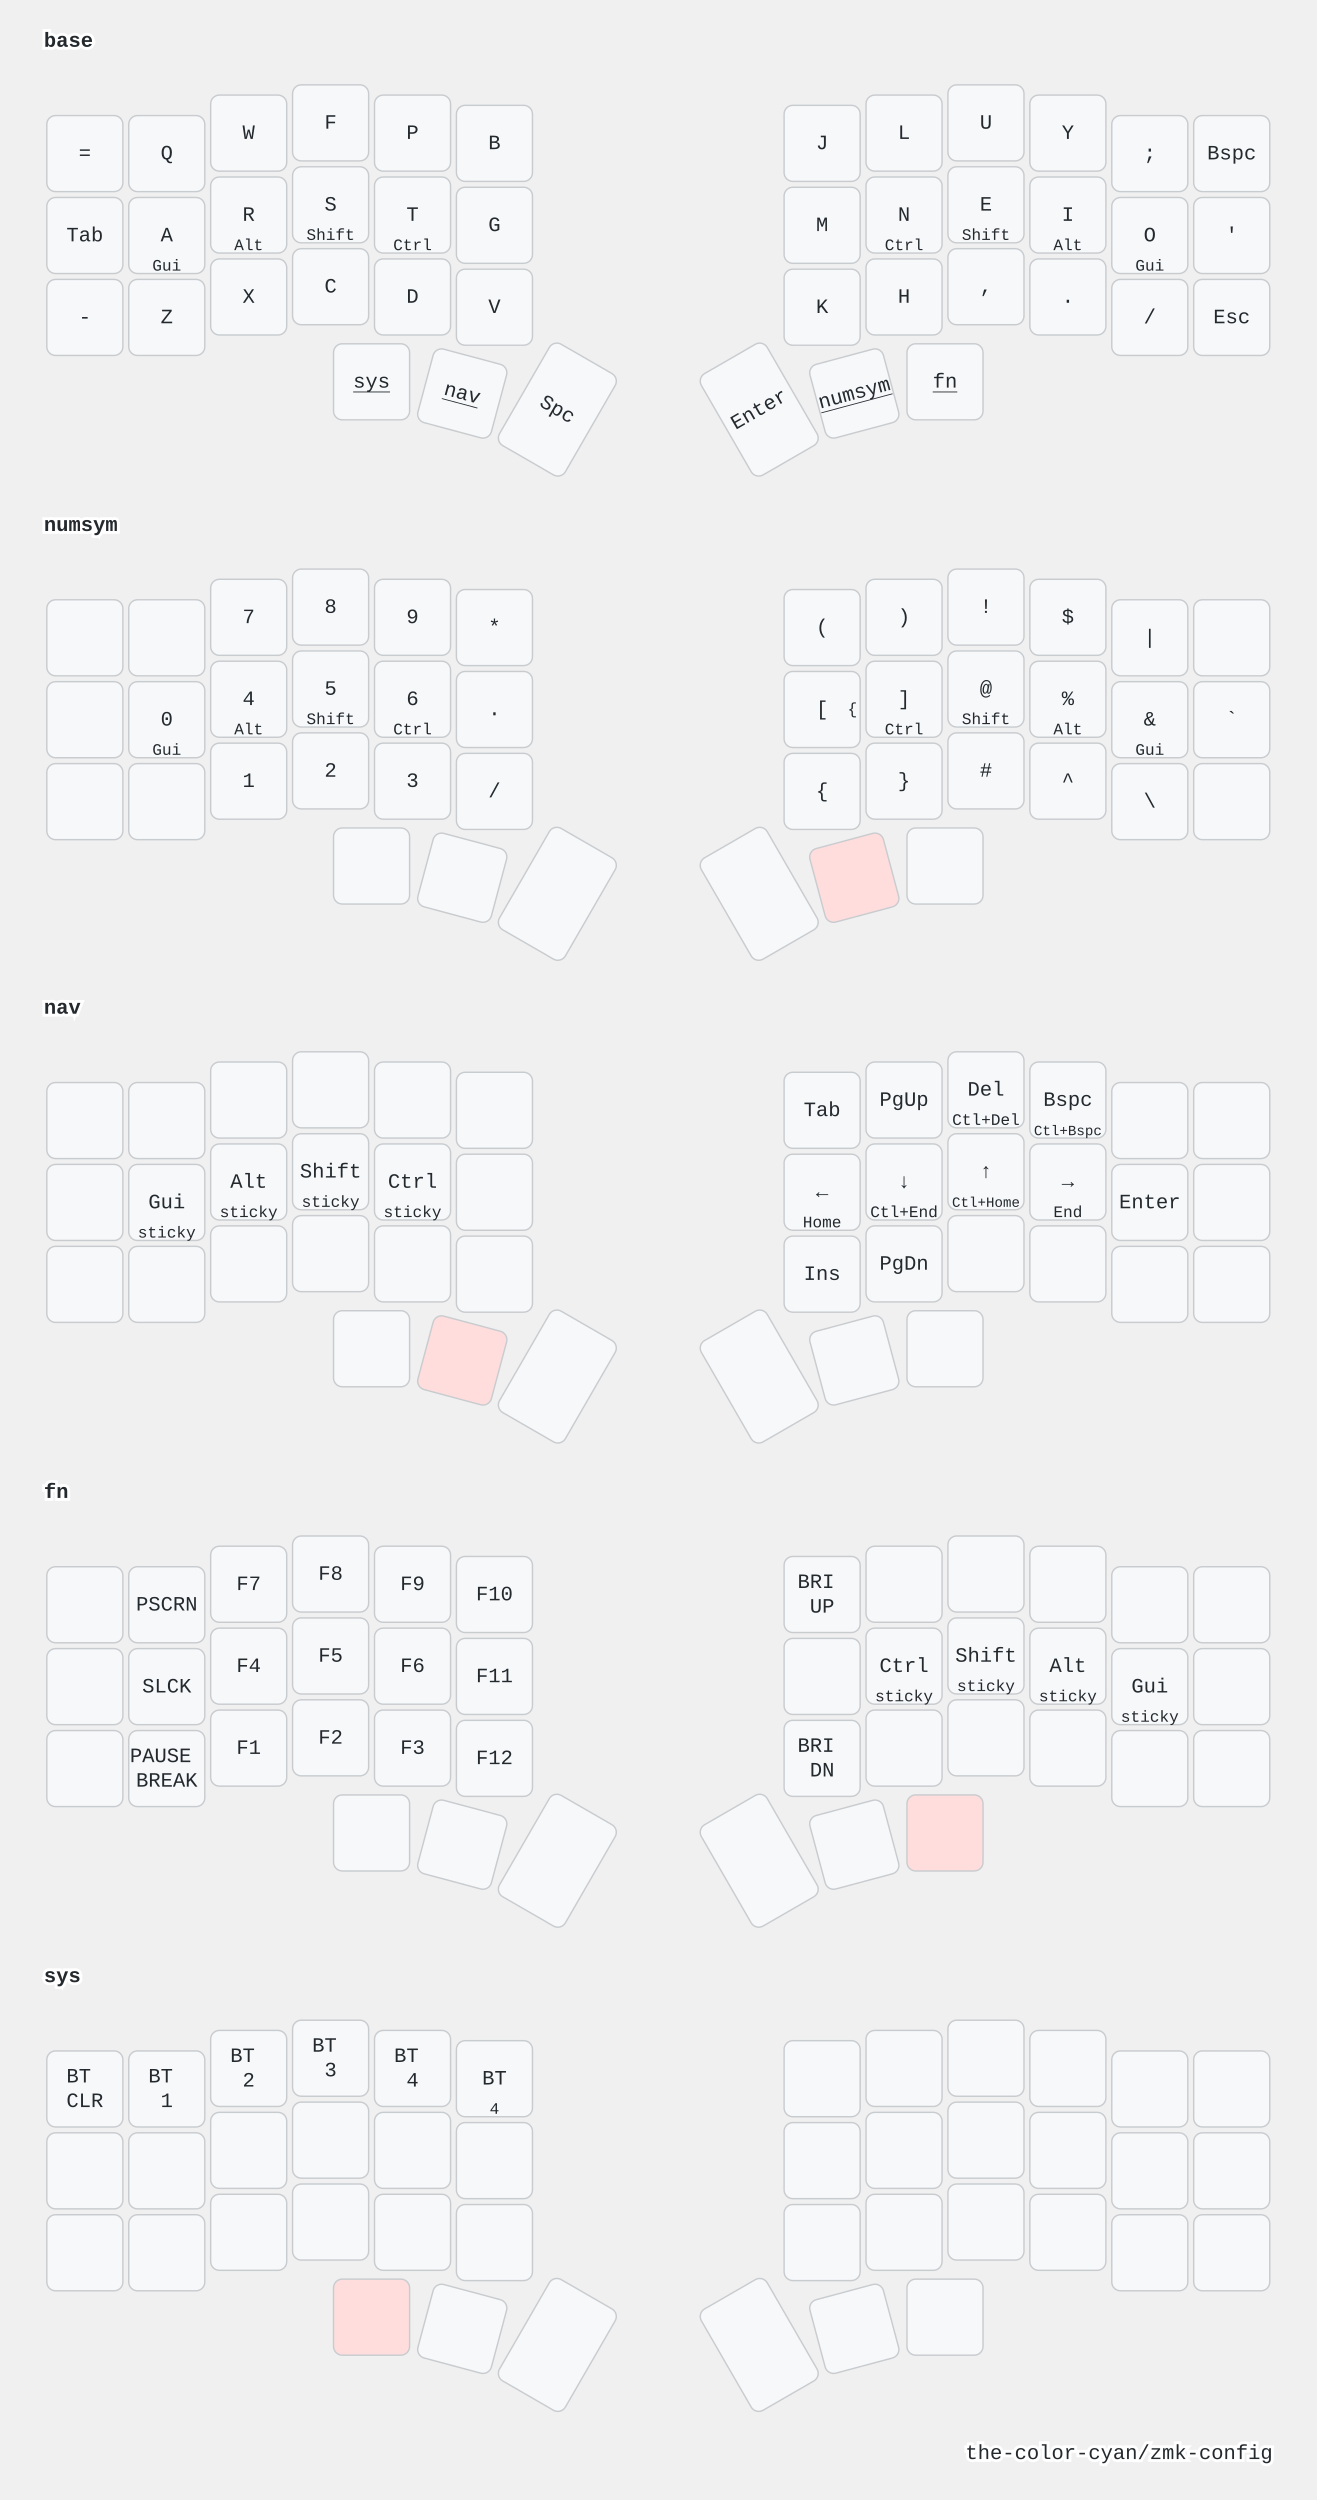
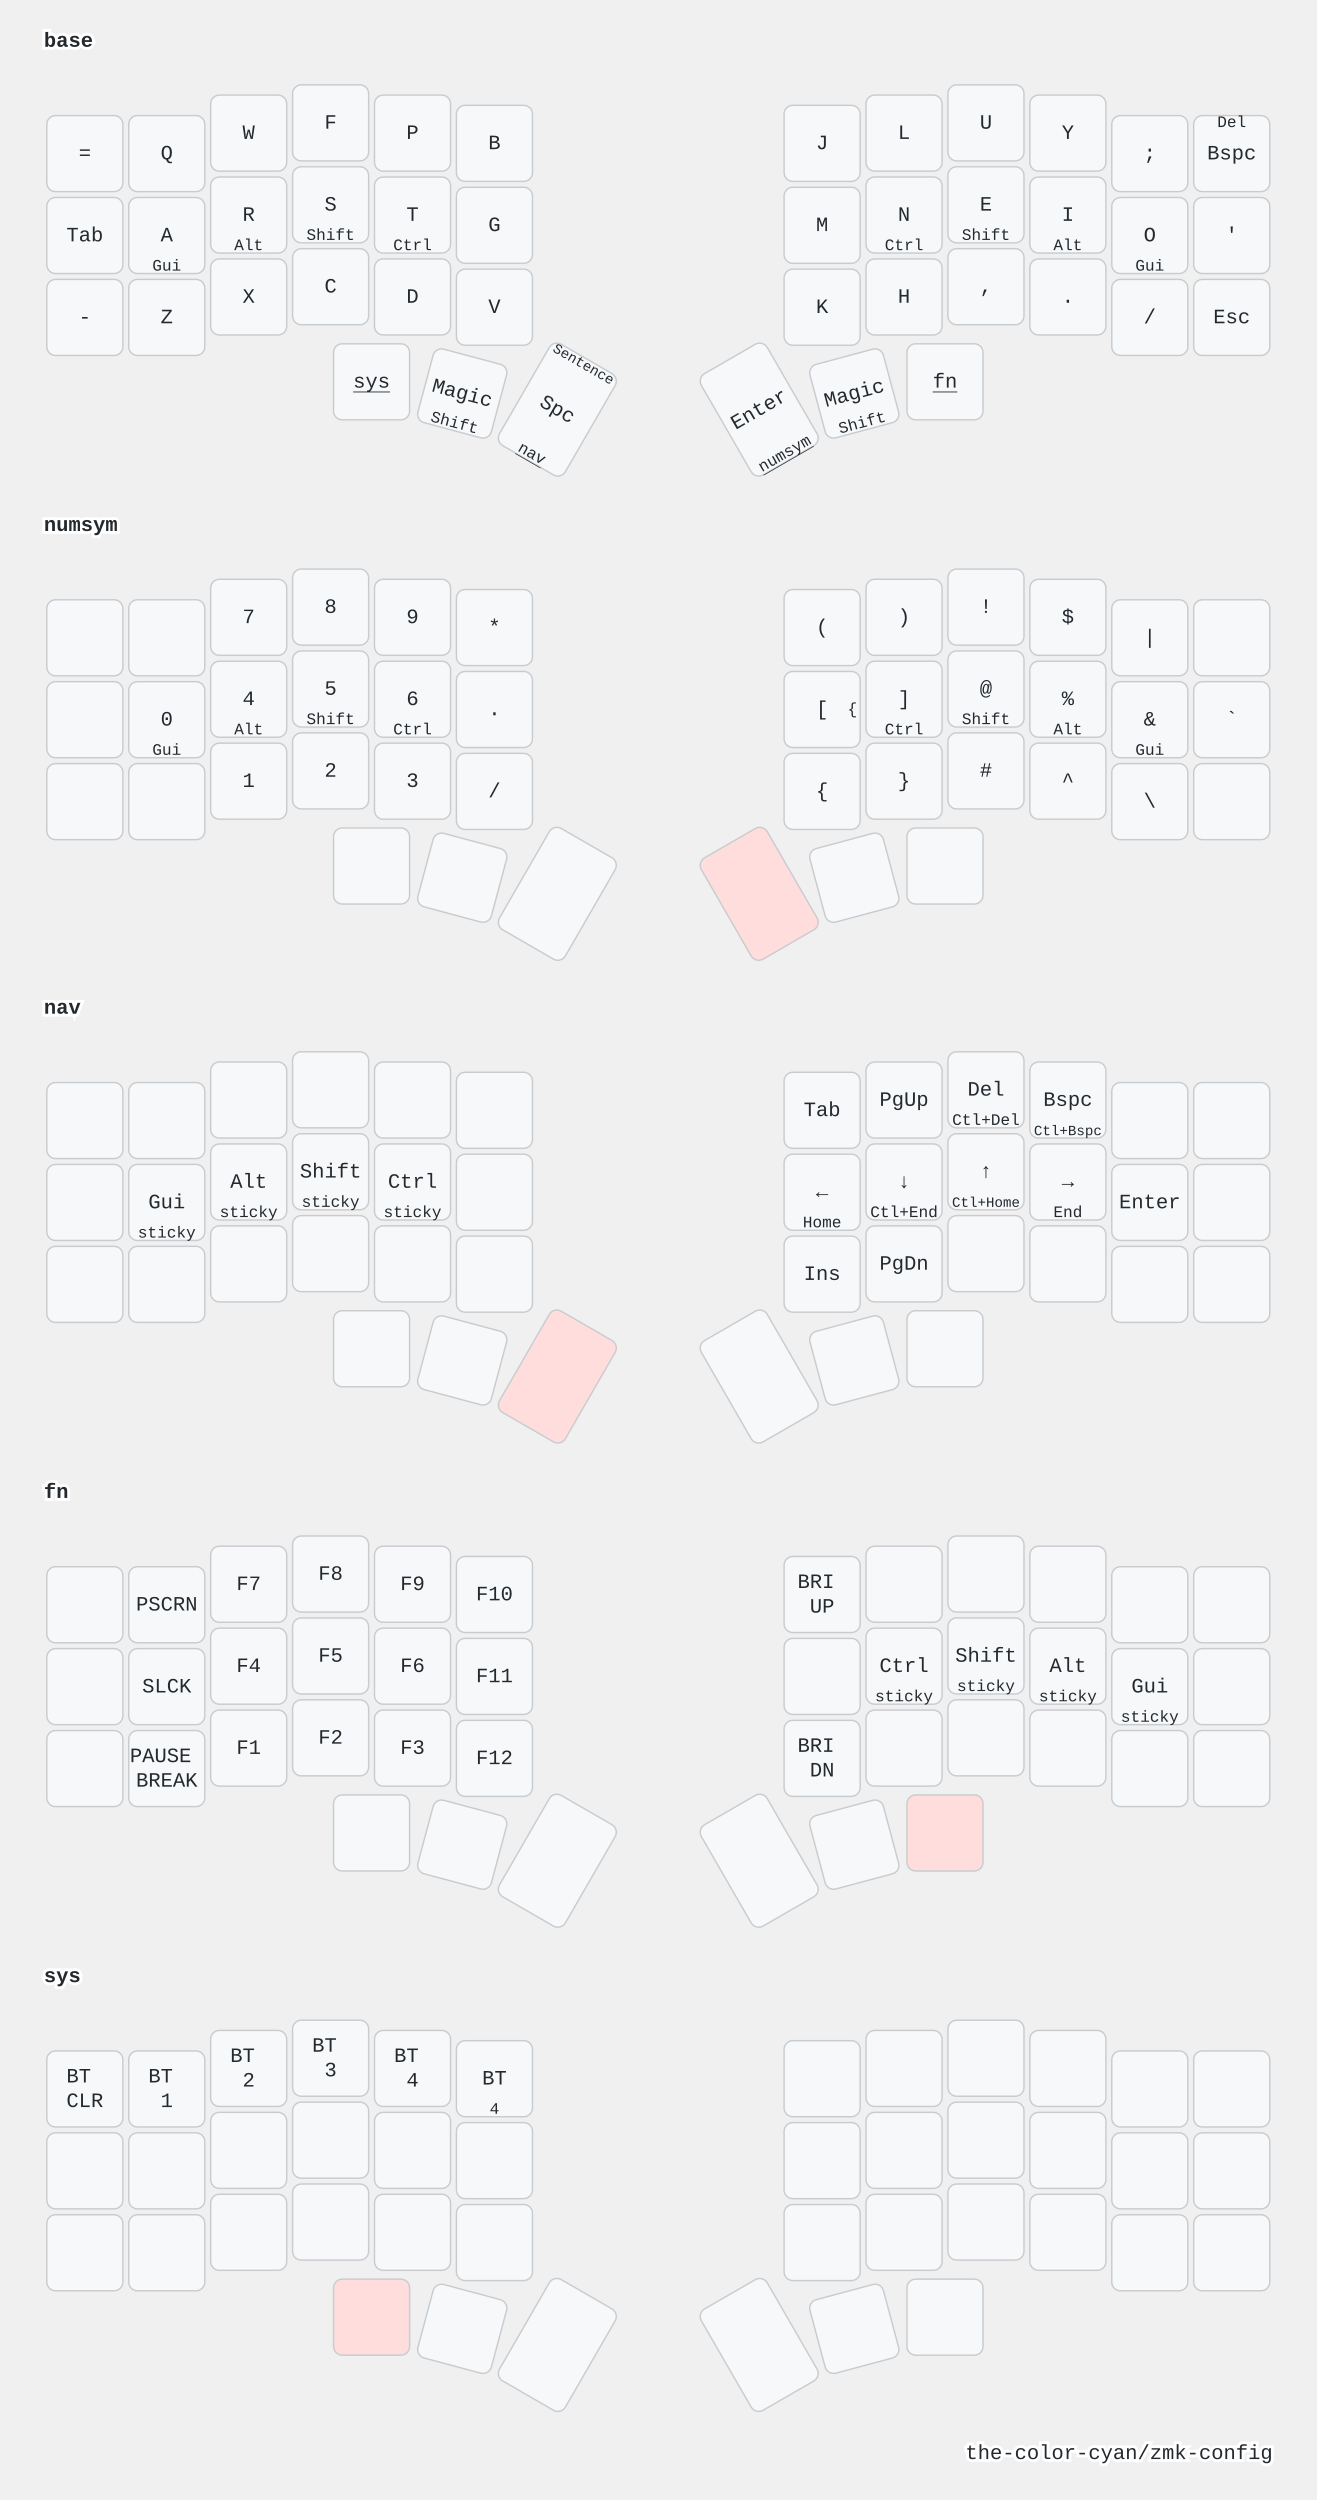
<svg xmlns="http://www.w3.org/2000/svg" xmlns:xlink="http://www.w3.org/1999/xlink" width="900" height="1709" viewBox="0 0 900 1709" class="keymap">
  <defs>/* start glyphs */
<svg id="mdi:play-pause">
      <svg id="mdi-play-pause" viewBox="0 0 24 24">
        <path d="M3,5V19L11,12M13,19H16V5H13M18,5V19H21V5" />
      </svg>
    </svg>
    <svg id="mdi:skip-backward">
      <svg id="mdi-skip-backward" viewBox="0 0 24 24">
        <path d="M20,5V19L13,12M6,5V19H4V5M13,5V19L6,12" />
      </svg>
    </svg>
    <svg id="mdi:skip-forward">
      <svg id="mdi-skip-forward" viewBox="0 0 24 24">
        <path d="M4,5V19L11,12M18,5V19H20V5M11,5V19L18,12" />
      </svg>
    </svg>
    <svg id="mdi:volume-high">
      <svg id="mdi-volume-high" viewBox="0 0 24 24">
        <path d="M14,3.23V5.29C16.89,6.15 19,8.83 19,12C19,15.17 16.89,17.84 14,18.7V20.77C18,19.86 21,16.28 21,12C21,7.72 18,4.14 14,3.23M16.5,12C16.5,10.23 15.5,8.71 14,7.97V16C15.5,15.29 16.5,13.76 16.5,12M3,9V15H7L12,20V4L7,9H3Z" />
      </svg>
    </svg>
    <svg id="mdi:volume-medium">
      <svg id="mdi-volume-medium" viewBox="0 0 24 24">
        <path d="M5,9V15H9L14,20V4L9,9M18.5,12C18.5,10.23 17.5,8.71 16,7.97V16C17.5,15.29 18.5,13.76 18.5,12Z" />
      </svg>
    </svg>
    <svg id="mdi:volume-off">
      <svg id="mdi-volume-off" viewBox="0 0 24 24">
        <path d="M12,4L9.91,6.09L12,8.18M4.27,3L3,4.27L7.73,9H3V15H7L12,20V13.27L16.25,17.53C15.58,18.04 14.83,18.46 14,18.7V20.77C15.38,20.45 16.63,19.82 17.68,18.96L19.73,21L21,19.73L12,10.73M19,12C19,12.94 18.8,13.82 18.46,14.64L19.97,16.15C20.62,14.91 21,13.5 21,12C21,7.72 18,4.14 14,3.23V5.29C16.89,6.15 19,8.83 19,12M16.5,12C16.5,10.23 15.5,8.71 14,7.97V10.18L16.45,12.63C16.5,12.43 16.5,12.21 16.5,12Z" />
      </svg>
    </svg>
  </defs>/* end glyphs */
<style>/* inherit to force styles through use tags */
svg path {
    fill: inherit;
}

/* font and background color specifications */
svg.keymap {
    font-family: SFMono-Regular,Consolas,Liberation Mono,Menlo,monospace;
    font-size: 14px;
    font-kerning: normal;
    text-rendering: optimizeLegibility;
    fill: #24292e;
}

/* default key styling */
rect.key {
    fill: #f6f8fa;
}

rect.key, rect.combo {
    stroke: #c9cccf;
    stroke-width: 1;
}

/* default key side styling, only used is draw_key_sides is set */
rect.side {
    filter: brightness(90%);
}

/* color accent for combo boxes */
rect.combo, rect.combo-separate {
    fill: #cdf;
}

/* color accent for held keys */
rect.held, rect.combo.held {
    fill: #fdd;
}

/* color accent for ghost (optional) keys */
rect.ghost, rect.combo.ghost {
    stroke-dasharray: 4, 4;
    stroke-width: 2;
}

text {
    text-anchor: middle;
    dominant-baseline: middle;
}

/* styling for layer labels */
text.label {
    font-weight: bold;
    text-anchor: start;
    stroke: white;
    stroke-width: 4;
    paint-order: stroke;
}

/* styling for optional footer */
text.footer {
    text-anchor: end;
    dominant-baseline: auto;
    stroke: white;
    stroke-width: 4;
    paint-order: stroke;
}

/* styling for combo tap, and key non-tap label text */
text.combo, text.hold, text.shifted, text.left, text.right {
    font-size: 11px;
}

text.hold {
    text-anchor: middle;
    dominant-baseline: auto;
}

text.shifted {
    text-anchor: middle;
    dominant-baseline: hanging;
}

text.left {
    text-anchor: start;
}

text.right {
    text-anchor: end;
}

text.layer-activator {
    text-decoration: underline;
}

/* styling for hold/shifted label text in combo box */
text.combo.hold, text.combo.shifted, text.combo.left, text.combo.right {
    font-size: 8px;
}

/* lighter symbol for transparent keys */
text.trans {
    fill: #7b7e81;
}

/* styling for combo dendrons */
path.combo {
    stroke-width: 1;
    stroke: gray;
    fill: none;
}

/* Start Tabler Icons Cleanup */
/* cannot use height/width with glyphs */
.icon-tabler &gt; path {
    fill: inherit;
    stroke: inherit;
    stroke-width: 2;
}
/* hide tabler's default box */
.icon-tabler &gt; path[stroke="none"][fill="none"] {
    visibility: hidden;
}
/* End Tabler Icons Cleanup */

@media (prefers-color-scheme: dark) {
svg.keymap { fill: #d1d6db; }
rect.key { fill: #3f4750; }
rect.key, rect.combo { stroke: #60666c; }
rect.combo, rect.combo-separate { fill: #1f3d7a; }
rect.held, rect.combo.held { fill: #854747; }
text.label, text.footer { stroke: black; }
text.trans { fill: #7e8184; }
path.combo { stroke: #7f7f7f; }

}</style>
  <g transform="translate(30, 0)" class="layer-base">
    <text x="0" y="28" class="label" id="base">base</text>
    <g transform="translate(0, 56)">
      <g transform="translate(28, 49)" class="key keypos-0">
        <rect rx="6" ry="6" x="-26" y="-26" width="52" height="52" class="key" />
        <text x="0" y="0" class="key tap">=</text>
      </g>
      <g transform="translate(84, 49)" class="key keypos-1">
        <rect rx="6" ry="6" x="-26" y="-26" width="52" height="52" class="key" />
        <text x="0" y="0" class="key tap">Q</text>
      </g>
      <g transform="translate(140, 35)" class="key keypos-2">
        <rect rx="6" ry="6" x="-26" y="-26" width="52" height="52" class="key" />
        <text x="0" y="0" class="key tap">W</text>
      </g>
      <g transform="translate(196, 28)" class="key keypos-3">
        <rect rx="6" ry="6" x="-26" y="-26" width="52" height="52" class="key" />
        <text x="0" y="0" class="key tap">F</text>
      </g>
      <g transform="translate(252, 35)" class="key keypos-4">
        <rect rx="6" ry="6" x="-26" y="-26" width="52" height="52" class="key" />
        <text x="0" y="0" class="key tap">P</text>
      </g>
      <g transform="translate(308, 42)" class="key keypos-5">
        <rect rx="6" ry="6" x="-26" y="-26" width="52" height="52" class="key" />
        <text x="0" y="0" class="key tap">B</text>
      </g>
      <g transform="translate(532, 42)" class="key keypos-6">
        <rect rx="6" ry="6" x="-26" y="-26" width="52" height="52" class="key" />
        <text x="0" y="0" class="key tap">J</text>
      </g>
      <g transform="translate(588, 35)" class="key keypos-7">
        <rect rx="6" ry="6" x="-26" y="-26" width="52" height="52" class="key" />
        <text x="0" y="0" class="key tap">L</text>
      </g>
      <g transform="translate(644, 28)" class="key keypos-8">
        <rect rx="6" ry="6" x="-26" y="-26" width="52" height="52" class="key" />
        <text x="0" y="0" class="key tap">U</text>
      </g>
      <g transform="translate(700, 35)" class="key keypos-9">
        <rect rx="6" ry="6" x="-26" y="-26" width="52" height="52" class="key" />
        <text x="0" y="0" class="key tap">Y</text>
      </g>
      <g transform="translate(756, 49)" class="key keypos-10">
        <rect rx="6" ry="6" x="-26" y="-26" width="52" height="52" class="key" />
        <text x="0" y="0" class="key tap">;</text>
      </g>
      <g transform="translate(812, 49)" class="key keypos-11">
        <rect rx="6" ry="6" x="-26" y="-26" width="52" height="52" class="key" />
        <text x="0" y="0" class="key tap">Bspc</text>
+         <text x="0" y="-24" class="key shifted">Del</text>
      </g>
      <g transform="translate(28, 105)" class="key keypos-12">
        <rect rx="6" ry="6" x="-26" y="-26" width="52" height="52" class="key" />
        <text x="0" y="0" class="key tap">Tab</text>
      </g>
      <g transform="translate(84, 105)" class="key keypos-13">
        <rect rx="6" ry="6" x="-26" y="-26" width="52" height="52" class="key" />
        <text x="0" y="0" class="key tap">A</text>
        <text x="0" y="24" class="key hold">Gui</text>
      </g>
      <g transform="translate(140, 91)" class="key keypos-14">
        <rect rx="6" ry="6" x="-26" y="-26" width="52" height="52" class="key" />
        <text x="0" y="0" class="key tap">R</text>
        <text x="0" y="24" class="key hold">Alt</text>
      </g>
      <g transform="translate(196, 84)" class="key keypos-15">
        <rect rx="6" ry="6" x="-26" y="-26" width="52" height="52" class="key" />
        <text x="0" y="0" class="key tap">S</text>
        <text x="0" y="24" class="key hold">Shift</text>
      </g>
      <g transform="translate(252, 91)" class="key keypos-16">
        <rect rx="6" ry="6" x="-26" y="-26" width="52" height="52" class="key" />
        <text x="0" y="0" class="key tap">T</text>
        <text x="0" y="24" class="key hold">Ctrl</text>
      </g>
      <g transform="translate(308, 98)" class="key keypos-17">
        <rect rx="6" ry="6" x="-26" y="-26" width="52" height="52" class="key" />
        <text x="0" y="0" class="key tap">G</text>
      </g>
      <g transform="translate(532, 98)" class="key keypos-18">
        <rect rx="6" ry="6" x="-26" y="-26" width="52" height="52" class="key" />
        <text x="0" y="0" class="key tap">M</text>
      </g>
      <g transform="translate(588, 91)" class="key keypos-19">
        <rect rx="6" ry="6" x="-26" y="-26" width="52" height="52" class="key" />
        <text x="0" y="0" class="key tap">N</text>
        <text x="0" y="24" class="key hold">Ctrl</text>
      </g>
      <g transform="translate(644, 84)" class="key keypos-20">
        <rect rx="6" ry="6" x="-26" y="-26" width="52" height="52" class="key" />
        <text x="0" y="0" class="key tap">E</text>
        <text x="0" y="24" class="key hold">Shift</text>
      </g>
      <g transform="translate(700, 91)" class="key keypos-21">
        <rect rx="6" ry="6" x="-26" y="-26" width="52" height="52" class="key" />
        <text x="0" y="0" class="key tap">I</text>
        <text x="0" y="24" class="key hold">Alt</text>
      </g>
      <g transform="translate(756, 105)" class="key keypos-22">
        <rect rx="6" ry="6" x="-26" y="-26" width="52" height="52" class="key" />
        <text x="0" y="0" class="key tap">O</text>
        <text x="0" y="24" class="key hold">Gui</text>
      </g>
      <g transform="translate(812, 105)" class="key keypos-23">
        <rect rx="6" ry="6" x="-26" y="-26" width="52" height="52" class="key" />
        <text x="0" y="0" class="key tap">'</text>
      </g>
      <g transform="translate(28, 161)" class="key keypos-24">
        <rect rx="6" ry="6" x="-26" y="-26" width="52" height="52" class="key" />
        <text x="0" y="0" class="key tap">-</text>
      </g>
      <g transform="translate(84, 161)" class="key keypos-25">
        <rect rx="6" ry="6" x="-26" y="-26" width="52" height="52" class="key" />
        <text x="0" y="0" class="key tap">Z</text>
      </g>
      <g transform="translate(140, 147)" class="key keypos-26">
        <rect rx="6" ry="6" x="-26" y="-26" width="52" height="52" class="key" />
        <text x="0" y="0" class="key tap">X</text>
      </g>
      <g transform="translate(196, 140)" class="key keypos-27">
        <rect rx="6" ry="6" x="-26" y="-26" width="52" height="52" class="key" />
        <text x="0" y="0" class="key tap">C</text>
      </g>
      <g transform="translate(252, 147)" class="key keypos-28">
        <rect rx="6" ry="6" x="-26" y="-26" width="52" height="52" class="key" />
        <text x="0" y="0" class="key tap">D</text>
      </g>
      <g transform="translate(308, 154)" class="key keypos-29">
        <rect rx="6" ry="6" x="-26" y="-26" width="52" height="52" class="key" />
        <text x="0" y="0" class="key tap">V</text>
      </g>
      <g transform="translate(532, 154)" class="key keypos-30">
        <rect rx="6" ry="6" x="-26" y="-26" width="52" height="52" class="key" />
        <text x="0" y="0" class="key tap">K</text>
      </g>
      <g transform="translate(588, 147)" class="key keypos-31">
        <rect rx="6" ry="6" x="-26" y="-26" width="52" height="52" class="key" />
        <text x="0" y="0" class="key tap">H</text>
      </g>
      <g transform="translate(644, 140)" class="key keypos-32">
        <rect rx="6" ry="6" x="-26" y="-26" width="52" height="52" class="key" />
        <text x="0" y="0" class="key tap">,</text>
      </g>
      <g transform="translate(700, 147)" class="key keypos-33">
        <rect rx="6" ry="6" x="-26" y="-26" width="52" height="52" class="key" />
        <text x="0" y="0" class="key tap">.</text>
      </g>
      <g transform="translate(756, 161)" class="key keypos-34">
        <rect rx="6" ry="6" x="-26" y="-26" width="52" height="52" class="key" />
        <text x="0" y="0" class="key tap">/</text>
      </g>
      <g transform="translate(812, 161)" class="key keypos-35">
        <rect rx="6" ry="6" x="-26" y="-26" width="52" height="52" class="key" />
        <text x="0" y="0" class="key tap">Esc</text>
      </g>
      <g transform="translate(224, 205)" class="key keypos-36">
        <rect rx="6" ry="6" x="-26" y="-26" width="52" height="52" class="key" />
        <a href="#sys">
          <text x="0" y="0" class="key tap layer-activator">sys</text>
        </a>
      </g>
      <g transform="translate(286, 213) rotate(15.0)" class="key keypos-37">
        <rect rx="6" ry="6" x="-26" y="-26" width="52" height="52" class="key" />
-         <a href="#nav">
-           <text x="0" y="0" class="key tap layer-activator">nav</text>
-         </a>
+         <text x="0" y="0" class="key tap">Magic</text>
+         <text x="0" y="24" class="key hold">Shift</text>
      </g>
      <g transform="translate(351, 224) rotate(30.0)" class="key keypos-38">
        <rect rx="6" ry="6" x="-26" y="-40" width="52" height="80" class="key" />
        <text x="0" y="0" class="key tap">Spc</text>
+         <a href="#nav">
+           <text x="0" y="38" class="key hold layer-activator">nav</text>
+         </a>
+         <text x="0" y="-38" class="key shifted">
+           <tspan style="font-size: 88%">Sentence</tspan>
+         </text>
      </g>
      <g transform="translate(489, 224) rotate(-30.0)" class="key keypos-39">
        <rect rx="6" ry="6" x="-26" y="-40" width="52" height="80" class="key" />
        <text x="0" y="0" class="key tap">Enter</text>
+         <a href="#numsym">
+           <text x="0" y="38" class="key hold layer-activator">numsym</text>
+         </a>
      </g>
      <g transform="translate(554, 213) rotate(-15.0)" class="key keypos-40">
        <rect rx="6" ry="6" x="-26" y="-26" width="52" height="52" class="key" />
-         <a href="#numsym">
-           <text x="0" y="0" class="key tap layer-activator">numsym</text>
-         </a>
+         <text x="0" y="0" class="key tap">Magic</text>
+         <text x="0" y="24" class="key hold">Shift</text>
      </g>
      <g transform="translate(616, 205)" class="key keypos-41">
        <rect rx="6" ry="6" x="-26" y="-26" width="52" height="52" class="key" />
        <a href="#fn">
          <text x="0" y="0" class="key tap layer-activator">fn</text>
        </a>
      </g>
    </g>
  </g>
  <g transform="translate(30, 331)" class="layer-numsym">
    <text x="0" y="28" class="label" id="numsym">numsym</text>
    <g transform="translate(0, 56)">
      <g transform="translate(28, 49)" class="key trans keypos-0">
        <rect rx="6" ry="6" x="-26" y="-26" width="52" height="52" class="key trans" />
      </g>
      <g transform="translate(84, 49)" class="key trans keypos-1">
        <rect rx="6" ry="6" x="-26" y="-26" width="52" height="52" class="key trans" />
      </g>
      <g transform="translate(140, 35)" class="key keypos-2">
        <rect rx="6" ry="6" x="-26" y="-26" width="52" height="52" class="key" />
        <text x="0" y="0" class="key tap">7</text>
      </g>
      <g transform="translate(196, 28)" class="key keypos-3">
        <rect rx="6" ry="6" x="-26" y="-26" width="52" height="52" class="key" />
        <text x="0" y="0" class="key tap">8</text>
      </g>
      <g transform="translate(252, 35)" class="key keypos-4">
        <rect rx="6" ry="6" x="-26" y="-26" width="52" height="52" class="key" />
        <text x="0" y="0" class="key tap">9</text>
      </g>
      <g transform="translate(308, 42)" class="key keypos-5">
        <rect rx="6" ry="6" x="-26" y="-26" width="52" height="52" class="key" />
        <text x="0" y="0" class="key tap">*</text>
      </g>
      <g transform="translate(532, 42)" class="key keypos-6">
        <rect rx="6" ry="6" x="-26" y="-26" width="52" height="52" class="key" />
        <text x="0" y="0" class="key tap">(</text>
      </g>
      <g transform="translate(588, 35)" class="key keypos-7">
        <rect rx="6" ry="6" x="-26" y="-26" width="52" height="52" class="key" />
        <text x="0" y="0" class="key tap">)</text>
      </g>
      <g transform="translate(644, 28)" class="key keypos-8">
        <rect rx="6" ry="6" x="-26" y="-26" width="52" height="52" class="key" />
        <text x="0" y="0" class="key tap">!</text>
      </g>
      <g transform="translate(700, 35)" class="key keypos-9">
        <rect rx="6" ry="6" x="-26" y="-26" width="52" height="52" class="key" />
        <text x="0" y="0" class="key tap">$</text>
      </g>
      <g transform="translate(756, 49)" class="key keypos-10">
        <rect rx="6" ry="6" x="-26" y="-26" width="52" height="52" class="key" />
        <text x="0" y="0" class="key tap">|</text>
      </g>
      <g transform="translate(812, 49)" class="key trans keypos-11">
        <rect rx="6" ry="6" x="-26" y="-26" width="52" height="52" class="key trans" />
      </g>
      <g transform="translate(28, 105)" class="key trans keypos-12">
        <rect rx="6" ry="6" x="-26" y="-26" width="52" height="52" class="key trans" />
      </g>
      <g transform="translate(84, 105)" class="key keypos-13">
        <rect rx="6" ry="6" x="-26" y="-26" width="52" height="52" class="key" />
        <text x="0" y="0" class="key tap">0</text>
        <text x="0" y="24" class="key hold">Gui</text>
      </g>
      <g transform="translate(140, 91)" class="key keypos-14">
        <rect rx="6" ry="6" x="-26" y="-26" width="52" height="52" class="key" />
        <text x="0" y="0" class="key tap">4</text>
        <text x="0" y="24" class="key hold">Alt</text>
      </g>
      <g transform="translate(196, 84)" class="key keypos-15">
        <rect rx="6" ry="6" x="-26" y="-26" width="52" height="52" class="key" />
        <text x="0" y="0" class="key tap">5</text>
        <text x="0" y="24" class="key hold">Shift</text>
      </g>
      <g transform="translate(252, 91)" class="key keypos-16">
        <rect rx="6" ry="6" x="-26" y="-26" width="52" height="52" class="key" />
        <text x="0" y="0" class="key tap">6</text>
        <text x="0" y="24" class="key hold">Ctrl</text>
      </g>
      <g transform="translate(308, 98)" class="key keypos-17">
        <rect rx="6" ry="6" x="-26" y="-26" width="52" height="52" class="key" />
        <text x="0" y="0" class="key tap">.</text>
      </g>
      <g transform="translate(532, 98)" class="key keypos-18">
        <rect rx="6" ry="6" x="-26" y="-26" width="52" height="52" class="key" />
        <text x="0" y="0" class="key tap">[</text>
        <text x="24" y="0" class="key right">{</text>
      </g>
      <g transform="translate(588, 91)" class="key keypos-19">
        <rect rx="6" ry="6" x="-26" y="-26" width="52" height="52" class="key" />
        <text x="0" y="0" class="key tap">]</text>
        <text x="0" y="24" class="key hold">Ctrl</text>
      </g>
      <g transform="translate(644, 84)" class="key keypos-20">
        <rect rx="6" ry="6" x="-26" y="-26" width="52" height="52" class="key" />
        <text x="0" y="0" class="key tap">@</text>
        <text x="0" y="24" class="key hold">Shift</text>
      </g>
      <g transform="translate(700, 91)" class="key keypos-21">
        <rect rx="6" ry="6" x="-26" y="-26" width="52" height="52" class="key" />
        <text x="0" y="0" class="key tap">%</text>
        <text x="0" y="24" class="key hold">Alt</text>
      </g>
      <g transform="translate(756, 105)" class="key keypos-22">
        <rect rx="6" ry="6" x="-26" y="-26" width="52" height="52" class="key" />
        <text x="0" y="0" class="key tap">&amp;</text>
        <text x="0" y="24" class="key hold">Gui</text>
      </g>
      <g transform="translate(812, 105)" class="key keypos-23">
        <rect rx="6" ry="6" x="-26" y="-26" width="52" height="52" class="key" />
        <text x="0" y="0" class="key tap">`</text>
      </g>
      <g transform="translate(28, 161)" class="key trans keypos-24">
        <rect rx="6" ry="6" x="-26" y="-26" width="52" height="52" class="key trans" />
      </g>
      <g transform="translate(84, 161)" class="key trans keypos-25">
        <rect rx="6" ry="6" x="-26" y="-26" width="52" height="52" class="key trans" />
      </g>
      <g transform="translate(140, 147)" class="key keypos-26">
        <rect rx="6" ry="6" x="-26" y="-26" width="52" height="52" class="key" />
        <text x="0" y="0" class="key tap">1</text>
      </g>
      <g transform="translate(196, 140)" class="key keypos-27">
        <rect rx="6" ry="6" x="-26" y="-26" width="52" height="52" class="key" />
        <text x="0" y="0" class="key tap">2</text>
      </g>
      <g transform="translate(252, 147)" class="key keypos-28">
        <rect rx="6" ry="6" x="-26" y="-26" width="52" height="52" class="key" />
        <text x="0" y="0" class="key tap">3</text>
      </g>
      <g transform="translate(308, 154)" class="key keypos-29">
        <rect rx="6" ry="6" x="-26" y="-26" width="52" height="52" class="key" />
        <text x="0" y="0" class="key tap">/</text>
      </g>
      <g transform="translate(532, 154)" class="key keypos-30">
        <rect rx="6" ry="6" x="-26" y="-26" width="52" height="52" class="key" />
        <text x="0" y="0" class="key tap">{</text>
      </g>
      <g transform="translate(588, 147)" class="key keypos-31">
        <rect rx="6" ry="6" x="-26" y="-26" width="52" height="52" class="key" />
        <text x="0" y="0" class="key tap">}</text>
      </g>
      <g transform="translate(644, 140)" class="key keypos-32">
        <rect rx="6" ry="6" x="-26" y="-26" width="52" height="52" class="key" />
        <text x="0" y="0" class="key tap">#</text>
      </g>
      <g transform="translate(700, 147)" class="key keypos-33">
        <rect rx="6" ry="6" x="-26" y="-26" width="52" height="52" class="key" />
        <text x="0" y="0" class="key tap">^</text>
      </g>
      <g transform="translate(756, 161)" class="key keypos-34">
        <rect rx="6" ry="6" x="-26" y="-26" width="52" height="52" class="key" />
        <text x="0" y="0" class="key tap">\</text>
      </g>
      <g transform="translate(812, 161)" class="key trans keypos-35">
        <rect rx="6" ry="6" x="-26" y="-26" width="52" height="52" class="key trans" />
      </g>
      <g transform="translate(224, 205)" class="key trans keypos-36">
        <rect rx="6" ry="6" x="-26" y="-26" width="52" height="52" class="key trans" />
      </g>
      <g transform="translate(286, 213) rotate(15.0)" class="key trans keypos-37">
        <rect rx="6" ry="6" x="-26" y="-26" width="52" height="52" class="key trans" />
      </g>
      <g transform="translate(351, 224) rotate(30.0)" class="key trans keypos-38">
        <rect rx="6" ry="6" x="-26" y="-40" width="52" height="80" class="key trans" />
      </g>
-       <g transform="translate(489, 224) rotate(-30.0)" class="key trans keypos-39">
-         <rect rx="6" ry="6" x="-26" y="-40" width="52" height="80" class="key trans" />
-       </g>
-       <g transform="translate(554, 213) rotate(-15.0)" class="key held keypos-40">
-         <rect rx="6" ry="6" x="-26" y="-26" width="52" height="52" class="key held" />
+       <g transform="translate(489, 224) rotate(-30.0)" class="key held keypos-39">
+         <rect rx="6" ry="6" x="-26" y="-40" width="52" height="80" class="key held" />
+       </g>
+       <g transform="translate(554, 213) rotate(-15.0)" class="key trans keypos-40">
+         <rect rx="6" ry="6" x="-26" y="-26" width="52" height="52" class="key trans" />
      </g>
      <g transform="translate(616, 205)" class="key trans keypos-41">
        <rect rx="6" ry="6" x="-26" y="-26" width="52" height="52" class="key trans" />
      </g>
    </g>
  </g>
  <g transform="translate(30, 661)" class="layer-nav">
    <text x="0" y="28" class="label" id="nav">nav</text>
    <g transform="translate(0, 56)">
      <g transform="translate(28, 49)" class="key trans keypos-0">
        <rect rx="6" ry="6" x="-26" y="-26" width="52" height="52" class="key trans" />
      </g>
      <g transform="translate(84, 49)" class="key trans keypos-1">
        <rect rx="6" ry="6" x="-26" y="-26" width="52" height="52" class="key trans" />
      </g>
      <g transform="translate(140, 35)" class="key trans keypos-2">
        <rect rx="6" ry="6" x="-26" y="-26" width="52" height="52" class="key trans" />
      </g>
      <g transform="translate(196, 28)" class="key trans keypos-3">
        <rect rx="6" ry="6" x="-26" y="-26" width="52" height="52" class="key trans" />
      </g>
      <g transform="translate(252, 35)" class="key trans keypos-4">
        <rect rx="6" ry="6" x="-26" y="-26" width="52" height="52" class="key trans" />
      </g>
      <g transform="translate(308, 42)" class="key trans keypos-5">
        <rect rx="6" ry="6" x="-26" y="-26" width="52" height="52" class="key trans" />
      </g>
      <g transform="translate(532, 42)" class="key keypos-6">
        <rect rx="6" ry="6" x="-26" y="-26" width="52" height="52" class="key" />
        <text x="0" y="0" class="key tap">Tab</text>
      </g>
      <g transform="translate(588, 35)" class="key keypos-7">
        <rect rx="6" ry="6" x="-26" y="-26" width="52" height="52" class="key" />
        <text x="0" y="0" class="key tap">PgUp</text>
      </g>
      <g transform="translate(644, 28)" class="key keypos-8">
        <rect rx="6" ry="6" x="-26" y="-26" width="52" height="52" class="key" />
        <text x="0" y="0" class="key tap">Del</text>
        <text x="0" y="24" class="key hold">Ctl+Del</text>
      </g>
      <g transform="translate(700, 35)" class="key keypos-9">
        <rect rx="6" ry="6" x="-26" y="-26" width="52" height="52" class="key" />
        <text x="0" y="0" class="key tap">Bspc</text>
        <text x="0" y="24" class="key hold">
          <tspan style="font-size: 88%">Ctl+Bspc</tspan>
        </text>
      </g>
      <g transform="translate(756, 49)" class="key trans keypos-10">
        <rect rx="6" ry="6" x="-26" y="-26" width="52" height="52" class="key trans" />
      </g>
      <g transform="translate(812, 49)" class="key trans keypos-11">
        <rect rx="6" ry="6" x="-26" y="-26" width="52" height="52" class="key trans" />
      </g>
      <g transform="translate(28, 105)" class="key trans keypos-12">
        <rect rx="6" ry="6" x="-26" y="-26" width="52" height="52" class="key trans" />
      </g>
      <g transform="translate(84, 105)" class="key keypos-13">
        <rect rx="6" ry="6" x="-26" y="-26" width="52" height="52" class="key" />
        <text x="0" y="0" class="key tap">Gui</text>
        <text x="0" y="24" class="key hold">sticky</text>
      </g>
      <g transform="translate(140, 91)" class="key keypos-14">
        <rect rx="6" ry="6" x="-26" y="-26" width="52" height="52" class="key" />
        <text x="0" y="0" class="key tap">Alt</text>
        <text x="0" y="24" class="key hold">sticky</text>
      </g>
      <g transform="translate(196, 84)" class="key keypos-15">
        <rect rx="6" ry="6" x="-26" y="-26" width="52" height="52" class="key" />
        <text x="0" y="0" class="key tap">Shift</text>
        <text x="0" y="24" class="key hold">sticky</text>
      </g>
      <g transform="translate(252, 91)" class="key keypos-16">
        <rect rx="6" ry="6" x="-26" y="-26" width="52" height="52" class="key" />
        <text x="0" y="0" class="key tap">Ctrl</text>
        <text x="0" y="24" class="key hold">sticky</text>
      </g>
      <g transform="translate(308, 98)" class="key trans keypos-17">
        <rect rx="6" ry="6" x="-26" y="-26" width="52" height="52" class="key trans" />
      </g>
      <g transform="translate(532, 98)" class="key keypos-18">
        <rect rx="6" ry="6" x="-26" y="-26" width="52" height="52" class="key" />
        <text x="0" y="0" class="key tap">←</text>
        <text x="0" y="24" class="key hold">Home</text>
      </g>
      <g transform="translate(588, 91)" class="key keypos-19">
        <rect rx="6" ry="6" x="-26" y="-26" width="52" height="52" class="key" />
        <text x="0" y="0" class="key tap">↓</text>
        <text x="0" y="24" class="key hold">Ctl+End</text>
      </g>
      <g transform="translate(644, 84)" class="key keypos-20">
        <rect rx="6" ry="6" x="-26" y="-26" width="52" height="52" class="key" />
        <text x="0" y="0" class="key tap">↑</text>
        <text x="0" y="24" class="key hold">
          <tspan style="font-size: 88%">Ctl+Home</tspan>
        </text>
      </g>
      <g transform="translate(700, 91)" class="key keypos-21">
        <rect rx="6" ry="6" x="-26" y="-26" width="52" height="52" class="key" />
        <text x="0" y="0" class="key tap">→</text>
        <text x="0" y="24" class="key hold">End</text>
      </g>
      <g transform="translate(756, 105)" class="key keypos-22">
        <rect rx="6" ry="6" x="-26" y="-26" width="52" height="52" class="key" />
        <text x="0" y="0" class="key tap">Enter</text>
      </g>
      <g transform="translate(812, 105)" class="key trans keypos-23">
        <rect rx="6" ry="6" x="-26" y="-26" width="52" height="52" class="key trans" />
      </g>
      <g transform="translate(28, 161)" class="key trans keypos-24">
        <rect rx="6" ry="6" x="-26" y="-26" width="52" height="52" class="key trans" />
      </g>
      <g transform="translate(84, 161)" class="key trans keypos-25">
        <rect rx="6" ry="6" x="-26" y="-26" width="52" height="52" class="key trans" />
      </g>
      <g transform="translate(140, 147)" class="key trans keypos-26">
        <rect rx="6" ry="6" x="-26" y="-26" width="52" height="52" class="key trans" />
      </g>
      <g transform="translate(196, 140)" class="key trans keypos-27">
        <rect rx="6" ry="6" x="-26" y="-26" width="52" height="52" class="key trans" />
      </g>
      <g transform="translate(252, 147)" class="key trans keypos-28">
        <rect rx="6" ry="6" x="-26" y="-26" width="52" height="52" class="key trans" />
      </g>
      <g transform="translate(308, 154)" class="key trans keypos-29">
        <rect rx="6" ry="6" x="-26" y="-26" width="52" height="52" class="key trans" />
      </g>
      <g transform="translate(532, 154)" class="key keypos-30">
        <rect rx="6" ry="6" x="-26" y="-26" width="52" height="52" class="key" />
        <text x="0" y="0" class="key tap">Ins</text>
      </g>
      <g transform="translate(588, 147)" class="key keypos-31">
        <rect rx="6" ry="6" x="-26" y="-26" width="52" height="52" class="key" />
        <text x="0" y="0" class="key tap">PgDn</text>
      </g>
      <g transform="translate(644, 140)" class="key trans keypos-32">
        <rect rx="6" ry="6" x="-26" y="-26" width="52" height="52" class="key trans" />
      </g>
      <g transform="translate(700, 147)" class="key trans keypos-33">
        <rect rx="6" ry="6" x="-26" y="-26" width="52" height="52" class="key trans" />
      </g>
      <g transform="translate(756, 161)" class="key trans keypos-34">
        <rect rx="6" ry="6" x="-26" y="-26" width="52" height="52" class="key trans" />
      </g>
      <g transform="translate(812, 161)" class="key trans keypos-35">
        <rect rx="6" ry="6" x="-26" y="-26" width="52" height="52" class="key trans" />
      </g>
      <g transform="translate(224, 205)" class="key trans keypos-36">
        <rect rx="6" ry="6" x="-26" y="-26" width="52" height="52" class="key trans" />
      </g>
-       <g transform="translate(286, 213) rotate(15.0)" class="key held keypos-37">
-         <rect rx="6" ry="6" x="-26" y="-26" width="52" height="52" class="key held" />
-       </g>
-       <g transform="translate(351, 224) rotate(30.0)" class="key trans keypos-38">
-         <rect rx="6" ry="6" x="-26" y="-40" width="52" height="80" class="key trans" />
+       <g transform="translate(286, 213) rotate(15.0)" class="key trans keypos-37">
+         <rect rx="6" ry="6" x="-26" y="-26" width="52" height="52" class="key trans" />
+       </g>
+       <g transform="translate(351, 224) rotate(30.0)" class="key held keypos-38">
+         <rect rx="6" ry="6" x="-26" y="-40" width="52" height="80" class="key held" />
      </g>
      <g transform="translate(489, 224) rotate(-30.0)" class="key trans keypos-39">
        <rect rx="6" ry="6" x="-26" y="-40" width="52" height="80" class="key trans" />
      </g>
      <g transform="translate(554, 213) rotate(-15.0)" class="key trans keypos-40">
        <rect rx="6" ry="6" x="-26" y="-26" width="52" height="52" class="key trans" />
      </g>
      <g transform="translate(616, 205)" class="key trans keypos-41">
        <rect rx="6" ry="6" x="-26" y="-26" width="52" height="52" class="key trans" />
      </g>
    </g>
  </g>
  <g transform="translate(30, 992)" class="layer-fn">
    <text x="0" y="28" class="label" id="fn">fn</text>
    <g transform="translate(0, 56)">
      <g transform="translate(28, 49)" class="key trans keypos-0">
        <rect rx="6" ry="6" x="-26" y="-26" width="52" height="52" class="key trans" />
      </g>
      <g transform="translate(84, 49)" class="key keypos-1">
        <rect rx="6" ry="6" x="-26" y="-26" width="52" height="52" class="key" />
        <text x="0" y="0" class="key tap">PSCRN</text>
      </g>
      <g transform="translate(140, 35)" class="key keypos-2">
        <rect rx="6" ry="6" x="-26" y="-26" width="52" height="52" class="key" />
        <text x="0" y="0" class="key tap">F7</text>
      </g>
      <g transform="translate(196, 28)" class="key keypos-3">
        <rect rx="6" ry="6" x="-26" y="-26" width="52" height="52" class="key" />
        <text x="0" y="0" class="key tap">F8</text>
      </g>
      <g transform="translate(252, 35)" class="key keypos-4">
        <rect rx="6" ry="6" x="-26" y="-26" width="52" height="52" class="key" />
        <text x="0" y="0" class="key tap">F9</text>
      </g>
      <g transform="translate(308, 42)" class="key keypos-5">
        <rect rx="6" ry="6" x="-26" y="-26" width="52" height="52" class="key" />
        <text x="0" y="0" class="key tap">F10</text>
      </g>
      <g transform="translate(532, 42)" class="key keypos-6">
        <rect rx="6" ry="6" x="-26" y="-26" width="52" height="52" class="key" />
        <text x="0" y="0" class="key tap">
          <tspan x="0" dy="-0.6em">BRI</tspan>
          <tspan x="0" dy="1.2em">UP</tspan>
        </text>
      </g>
      <g transform="translate(588, 35)" class="key keypos-7">
        <rect rx="6" ry="6" x="-26" y="-26" width="52" height="52" class="key" />
        <use href="#mdi:skip-backward" xlink:href="#mdi:skip-backward" x="-7" y="-7" height="14" width="14.0" class="key tap glyph mdi:skip-backward" />
      </g>
      <g transform="translate(644, 28)" class="key keypos-8">
        <rect rx="6" ry="6" x="-26" y="-26" width="52" height="52" class="key" />
        <use href="#mdi:play-pause" xlink:href="#mdi:play-pause" x="-7" y="-7" height="14" width="14.0" class="key tap glyph mdi:play-pause" />
      </g>
      <g transform="translate(700, 35)" class="key keypos-9">
        <rect rx="6" ry="6" x="-26" y="-26" width="52" height="52" class="key" />
        <use href="#mdi:skip-forward" xlink:href="#mdi:skip-forward" x="-7" y="-7" height="14" width="14.0" class="key tap glyph mdi:skip-forward" />
      </g>
      <g transform="translate(756, 49)" class="key trans keypos-10">
        <rect rx="6" ry="6" x="-26" y="-26" width="52" height="52" class="key trans" />
      </g>
      <g transform="translate(812, 49)" class="key trans keypos-11">
        <rect rx="6" ry="6" x="-26" y="-26" width="52" height="52" class="key trans" />
      </g>
      <g transform="translate(28, 105)" class="key trans keypos-12">
        <rect rx="6" ry="6" x="-26" y="-26" width="52" height="52" class="key trans" />
      </g>
      <g transform="translate(84, 105)" class="key keypos-13">
        <rect rx="6" ry="6" x="-26" y="-26" width="52" height="52" class="key" />
        <text x="0" y="0" class="key tap">SLCK</text>
      </g>
      <g transform="translate(140, 91)" class="key keypos-14">
        <rect rx="6" ry="6" x="-26" y="-26" width="52" height="52" class="key" />
        <text x="0" y="0" class="key tap">F4</text>
      </g>
      <g transform="translate(196, 84)" class="key keypos-15">
        <rect rx="6" ry="6" x="-26" y="-26" width="52" height="52" class="key" />
        <text x="0" y="0" class="key tap">F5</text>
      </g>
      <g transform="translate(252, 91)" class="key keypos-16">
        <rect rx="6" ry="6" x="-26" y="-26" width="52" height="52" class="key" />
        <text x="0" y="0" class="key tap">F6</text>
      </g>
      <g transform="translate(308, 98)" class="key keypos-17">
        <rect rx="6" ry="6" x="-26" y="-26" width="52" height="52" class="key" />
        <text x="0" y="0" class="key tap">F11</text>
      </g>
      <g transform="translate(532, 98)" class="key trans keypos-18">
        <rect rx="6" ry="6" x="-26" y="-26" width="52" height="52" class="key trans" />
      </g>
      <g transform="translate(588, 91)" class="key keypos-19">
        <rect rx="6" ry="6" x="-26" y="-26" width="52" height="52" class="key" />
        <text x="0" y="0" class="key tap">Ctrl</text>
        <text x="0" y="24" class="key hold">sticky</text>
      </g>
      <g transform="translate(644, 84)" class="key keypos-20">
        <rect rx="6" ry="6" x="-26" y="-26" width="52" height="52" class="key" />
        <text x="0" y="0" class="key tap">Shift</text>
        <text x="0" y="24" class="key hold">sticky</text>
      </g>
      <g transform="translate(700, 91)" class="key keypos-21">
        <rect rx="6" ry="6" x="-26" y="-26" width="52" height="52" class="key" />
        <text x="0" y="0" class="key tap">Alt</text>
        <text x="0" y="24" class="key hold">sticky</text>
      </g>
      <g transform="translate(756, 105)" class="key keypos-22">
        <rect rx="6" ry="6" x="-26" y="-26" width="52" height="52" class="key" />
        <text x="0" y="0" class="key tap">Gui</text>
        <text x="0" y="24" class="key hold">sticky</text>
      </g>
      <g transform="translate(812, 105)" class="key trans keypos-23">
        <rect rx="6" ry="6" x="-26" y="-26" width="52" height="52" class="key trans" />
      </g>
      <g transform="translate(28, 161)" class="key trans keypos-24">
        <rect rx="6" ry="6" x="-26" y="-26" width="52" height="52" class="key trans" />
      </g>
      <g transform="translate(84, 161)" class="key keypos-25">
        <rect rx="6" ry="6" x="-26" y="-26" width="52" height="52" class="key" />
        <text x="0" y="0" class="key tap">
          <tspan x="0" dy="-0.6em">PAUSE</tspan>
          <tspan x="0" dy="1.2em">BREAK</tspan>
        </text>
      </g>
      <g transform="translate(140, 147)" class="key keypos-26">
        <rect rx="6" ry="6" x="-26" y="-26" width="52" height="52" class="key" />
        <text x="0" y="0" class="key tap">F1</text>
      </g>
      <g transform="translate(196, 140)" class="key keypos-27">
        <rect rx="6" ry="6" x="-26" y="-26" width="52" height="52" class="key" />
        <text x="0" y="0" class="key tap">F2</text>
      </g>
      <g transform="translate(252, 147)" class="key keypos-28">
        <rect rx="6" ry="6" x="-26" y="-26" width="52" height="52" class="key" />
        <text x="0" y="0" class="key tap">F3</text>
      </g>
      <g transform="translate(308, 154)" class="key keypos-29">
        <rect rx="6" ry="6" x="-26" y="-26" width="52" height="52" class="key" />
        <text x="0" y="0" class="key tap">F12</text>
      </g>
      <g transform="translate(532, 154)" class="key keypos-30">
        <rect rx="6" ry="6" x="-26" y="-26" width="52" height="52" class="key" />
        <text x="0" y="0" class="key tap">
          <tspan x="0" dy="-0.6em">BRI</tspan>
          <tspan x="0" dy="1.2em">DN</tspan>
        </text>
      </g>
      <g transform="translate(588, 147)" class="key keypos-31">
        <rect rx="6" ry="6" x="-26" y="-26" width="52" height="52" class="key" />
        <use href="#mdi:volume-medium" xlink:href="#mdi:volume-medium" x="-7" y="-7" height="14" width="14.0" class="key tap glyph mdi:volume-medium" />
      </g>
      <g transform="translate(644, 140)" class="key keypos-32">
        <rect rx="6" ry="6" x="-26" y="-26" width="52" height="52" class="key" />
        <use href="#mdi:volume-off" xlink:href="#mdi:volume-off" x="-7" y="-7" height="14" width="14.0" class="key tap glyph mdi:volume-off" />
      </g>
      <g transform="translate(700, 147)" class="key keypos-33">
        <rect rx="6" ry="6" x="-26" y="-26" width="52" height="52" class="key" />
        <use href="#mdi:volume-high" xlink:href="#mdi:volume-high" x="-7" y="-7" height="14" width="14.0" class="key tap glyph mdi:volume-high" />
      </g>
      <g transform="translate(756, 161)" class="key trans keypos-34">
        <rect rx="6" ry="6" x="-26" y="-26" width="52" height="52" class="key trans" />
      </g>
      <g transform="translate(812, 161)" class="key trans keypos-35">
        <rect rx="6" ry="6" x="-26" y="-26" width="52" height="52" class="key trans" />
      </g>
      <g transform="translate(224, 205)" class="key trans keypos-36">
        <rect rx="6" ry="6" x="-26" y="-26" width="52" height="52" class="key trans" />
      </g>
      <g transform="translate(286, 213) rotate(15.0)" class="key trans keypos-37">
        <rect rx="6" ry="6" x="-26" y="-26" width="52" height="52" class="key trans" />
      </g>
      <g transform="translate(351, 224) rotate(30.0)" class="key trans keypos-38">
        <rect rx="6" ry="6" x="-26" y="-40" width="52" height="80" class="key trans" />
      </g>
      <g transform="translate(489, 224) rotate(-30.0)" class="key trans keypos-39">
        <rect rx="6" ry="6" x="-26" y="-40" width="52" height="80" class="key trans" />
      </g>
      <g transform="translate(554, 213) rotate(-15.0)" class="key trans keypos-40">
        <rect rx="6" ry="6" x="-26" y="-26" width="52" height="52" class="key trans" />
      </g>
      <g transform="translate(616, 205)" class="key held keypos-41">
        <rect rx="6" ry="6" x="-26" y="-26" width="52" height="52" class="key held" />
      </g>
    </g>
  </g>
  <g transform="translate(30, 1323)" class="layer-sys">
    <text x="0" y="28" class="label" id="sys">sys</text>
    <g transform="translate(0, 56)">
      <g transform="translate(28, 49)" class="key keypos-0">
        <rect rx="6" ry="6" x="-26" y="-26" width="52" height="52" class="key" />
        <text x="0" y="0" class="key tap">
          <tspan x="0" dy="-0.6em">BT</tspan>
          <tspan x="0" dy="1.2em">CLR</tspan>
        </text>
      </g>
      <g transform="translate(84, 49)" class="key keypos-1">
        <rect rx="6" ry="6" x="-26" y="-26" width="52" height="52" class="key" />
        <text x="0" y="0" class="key tap">
          <tspan x="0" dy="-0.6em">BT</tspan>
          <tspan x="0" dy="1.2em">1</tspan>
        </text>
      </g>
      <g transform="translate(140, 35)" class="key keypos-2">
        <rect rx="6" ry="6" x="-26" y="-26" width="52" height="52" class="key" />
        <text x="0" y="0" class="key tap">
          <tspan x="0" dy="-0.6em">BT</tspan>
          <tspan x="0" dy="1.2em">2</tspan>
        </text>
      </g>
      <g transform="translate(196, 28)" class="key keypos-3">
        <rect rx="6" ry="6" x="-26" y="-26" width="52" height="52" class="key" />
        <text x="0" y="0" class="key tap">
          <tspan x="0" dy="-0.6em">BT</tspan>
          <tspan x="0" dy="1.2em">3</tspan>
        </text>
      </g>
      <g transform="translate(252, 35)" class="key keypos-4">
        <rect rx="6" ry="6" x="-26" y="-26" width="52" height="52" class="key" />
        <text x="0" y="0" class="key tap">
          <tspan x="0" dy="-0.6em">BT</tspan>
          <tspan x="0" dy="1.2em">4</tspan>
        </text>
      </g>
      <g transform="translate(308, 42)" class="key keypos-5">
        <rect rx="6" ry="6" x="-26" y="-26" width="52" height="52" class="key" />
        <text x="0" y="0" class="key tap">BT</text>
        <text x="0" y="24" class="key hold">4</text>
      </g>
      <g transform="translate(532, 42)" class="key trans keypos-6">
        <rect rx="6" ry="6" x="-26" y="-26" width="52" height="52" class="key trans" />
      </g>
      <g transform="translate(588, 35)" class="key trans keypos-7">
        <rect rx="6" ry="6" x="-26" y="-26" width="52" height="52" class="key trans" />
      </g>
      <g transform="translate(644, 28)" class="key trans keypos-8">
        <rect rx="6" ry="6" x="-26" y="-26" width="52" height="52" class="key trans" />
      </g>
      <g transform="translate(700, 35)" class="key trans keypos-9">
        <rect rx="6" ry="6" x="-26" y="-26" width="52" height="52" class="key trans" />
      </g>
      <g transform="translate(756, 49)" class="key trans keypos-10">
        <rect rx="6" ry="6" x="-26" y="-26" width="52" height="52" class="key trans" />
      </g>
      <g transform="translate(812, 49)" class="key trans keypos-11">
        <rect rx="6" ry="6" x="-26" y="-26" width="52" height="52" class="key trans" />
      </g>
      <g transform="translate(28, 105)" class="key trans keypos-12">
        <rect rx="6" ry="6" x="-26" y="-26" width="52" height="52" class="key trans" />
      </g>
      <g transform="translate(84, 105)" class="key trans keypos-13">
        <rect rx="6" ry="6" x="-26" y="-26" width="52" height="52" class="key trans" />
      </g>
      <g transform="translate(140, 91)" class="key trans keypos-14">
        <rect rx="6" ry="6" x="-26" y="-26" width="52" height="52" class="key trans" />
      </g>
      <g transform="translate(196, 84)" class="key trans keypos-15">
        <rect rx="6" ry="6" x="-26" y="-26" width="52" height="52" class="key trans" />
      </g>
      <g transform="translate(252, 91)" class="key trans keypos-16">
        <rect rx="6" ry="6" x="-26" y="-26" width="52" height="52" class="key trans" />
      </g>
      <g transform="translate(308, 98)" class="key trans keypos-17">
        <rect rx="6" ry="6" x="-26" y="-26" width="52" height="52" class="key trans" />
      </g>
      <g transform="translate(532, 98)" class="key trans keypos-18">
        <rect rx="6" ry="6" x="-26" y="-26" width="52" height="52" class="key trans" />
      </g>
      <g transform="translate(588, 91)" class="key trans keypos-19">
        <rect rx="6" ry="6" x="-26" y="-26" width="52" height="52" class="key trans" />
      </g>
      <g transform="translate(644, 84)" class="key trans keypos-20">
        <rect rx="6" ry="6" x="-26" y="-26" width="52" height="52" class="key trans" />
      </g>
      <g transform="translate(700, 91)" class="key trans keypos-21">
        <rect rx="6" ry="6" x="-26" y="-26" width="52" height="52" class="key trans" />
      </g>
      <g transform="translate(756, 105)" class="key trans keypos-22">
        <rect rx="6" ry="6" x="-26" y="-26" width="52" height="52" class="key trans" />
      </g>
      <g transform="translate(812, 105)" class="key trans keypos-23">
        <rect rx="6" ry="6" x="-26" y="-26" width="52" height="52" class="key trans" />
      </g>
      <g transform="translate(28, 161)" class="key trans keypos-24">
        <rect rx="6" ry="6" x="-26" y="-26" width="52" height="52" class="key trans" />
      </g>
      <g transform="translate(84, 161)" class="key trans keypos-25">
        <rect rx="6" ry="6" x="-26" y="-26" width="52" height="52" class="key trans" />
      </g>
      <g transform="translate(140, 147)" class="key trans keypos-26">
        <rect rx="6" ry="6" x="-26" y="-26" width="52" height="52" class="key trans" />
      </g>
      <g transform="translate(196, 140)" class="key trans keypos-27">
        <rect rx="6" ry="6" x="-26" y="-26" width="52" height="52" class="key trans" />
      </g>
      <g transform="translate(252, 147)" class="key trans keypos-28">
        <rect rx="6" ry="6" x="-26" y="-26" width="52" height="52" class="key trans" />
      </g>
      <g transform="translate(308, 154)" class="key trans keypos-29">
        <rect rx="6" ry="6" x="-26" y="-26" width="52" height="52" class="key trans" />
      </g>
      <g transform="translate(532, 154)" class="key trans keypos-30">
        <rect rx="6" ry="6" x="-26" y="-26" width="52" height="52" class="key trans" />
      </g>
      <g transform="translate(588, 147)" class="key trans keypos-31">
        <rect rx="6" ry="6" x="-26" y="-26" width="52" height="52" class="key trans" />
      </g>
      <g transform="translate(644, 140)" class="key trans keypos-32">
        <rect rx="6" ry="6" x="-26" y="-26" width="52" height="52" class="key trans" />
      </g>
      <g transform="translate(700, 147)" class="key trans keypos-33">
        <rect rx="6" ry="6" x="-26" y="-26" width="52" height="52" class="key trans" />
      </g>
      <g transform="translate(756, 161)" class="key trans keypos-34">
        <rect rx="6" ry="6" x="-26" y="-26" width="52" height="52" class="key trans" />
      </g>
      <g transform="translate(812, 161)" class="key trans keypos-35">
        <rect rx="6" ry="6" x="-26" y="-26" width="52" height="52" class="key trans" />
      </g>
      <g transform="translate(224, 205)" class="key held keypos-36">
        <rect rx="6" ry="6" x="-26" y="-26" width="52" height="52" class="key held" />
      </g>
      <g transform="translate(286, 213) rotate(15.0)" class="key trans keypos-37">
        <rect rx="6" ry="6" x="-26" y="-26" width="52" height="52" class="key trans" />
      </g>
      <g transform="translate(351, 224) rotate(30.0)" class="key trans keypos-38">
        <rect rx="6" ry="6" x="-26" y="-40" width="52" height="80" class="key trans" />
      </g>
      <g transform="translate(489, 224) rotate(-30.0)" class="key trans keypos-39">
        <rect rx="6" ry="6" x="-26" y="-40" width="52" height="80" class="key trans" />
      </g>
      <g transform="translate(554, 213) rotate(-15.0)" class="key trans keypos-40">
        <rect rx="6" ry="6" x="-26" y="-26" width="52" height="52" class="key trans" />
      </g>
      <g transform="translate(616, 205)" class="key trans keypos-41">
        <rect rx="6" ry="6" x="-26" y="-26" width="52" height="52" class="key trans" />
      </g>
    </g>
  </g>
  <text x="870.0" y="1681.0" class="footer">the-color-cyan/zmk-config</text>
</svg>
